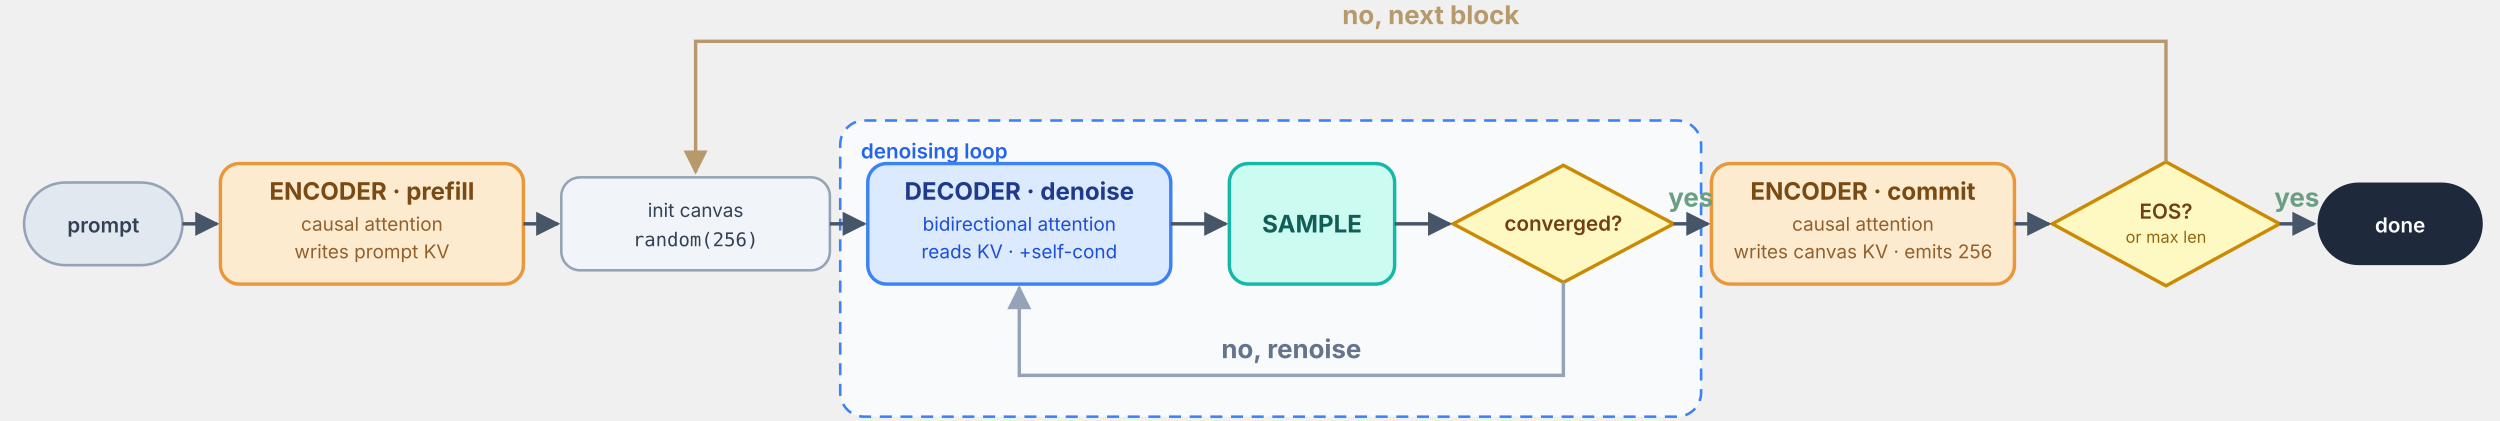
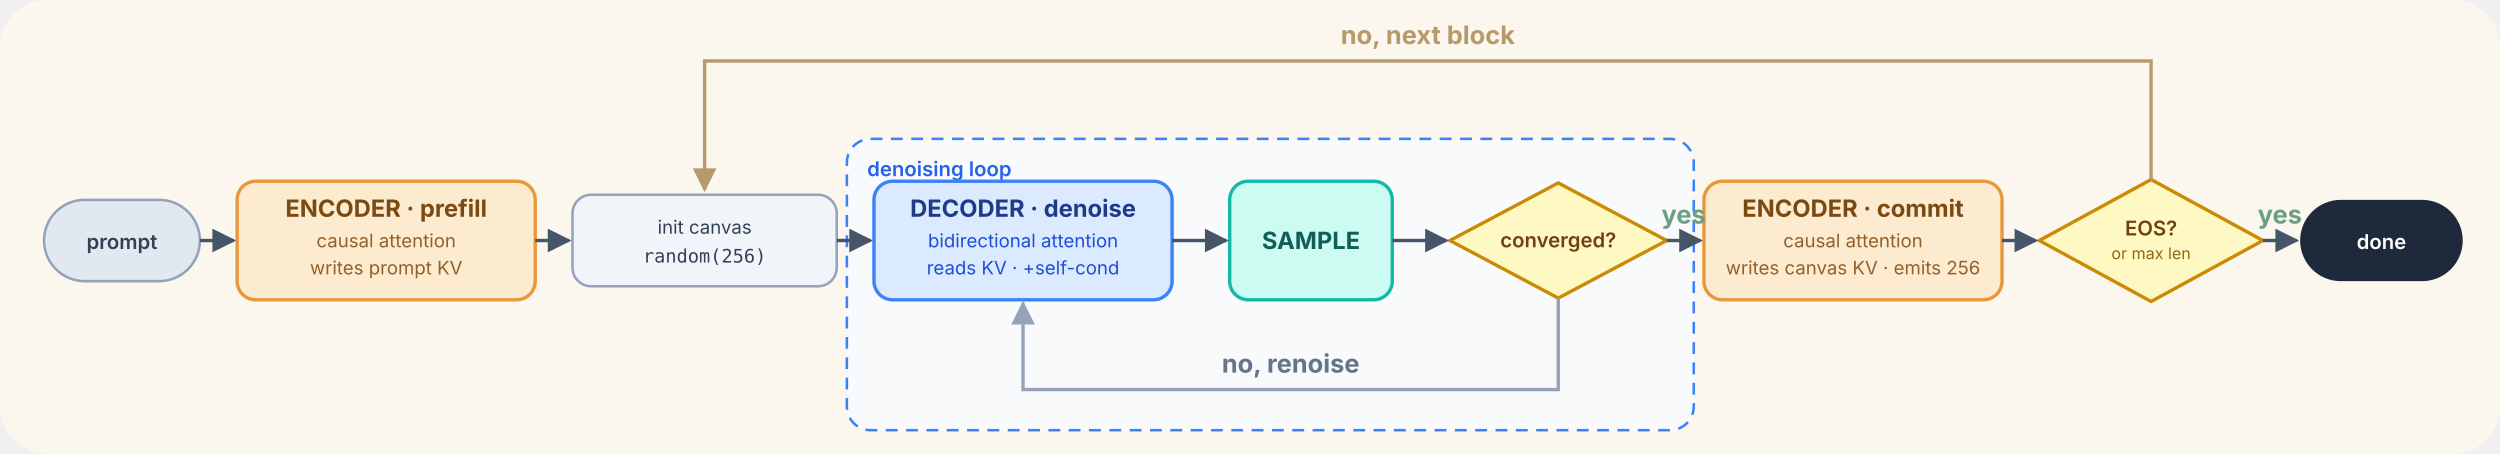
- <svg xmlns="http://www.w3.org/2000/svg" width="1452" height="244" viewBox="8 80 1452 244" font-family="'Inter','Helvetica Neue',Arial,sans-serif">
+ <svg xmlns="http://www.w3.org/2000/svg" width="1476" height="268" viewBox="-4 68 1476 268" font-family="'Inter','Helvetica Neue',Arial,sans-serif">
+   <rect id="cream-bg" x="-4" y="68" width="1476" height="268" rx="28" ry="28" fill="#FBF7EE" />
  <defs>
    <marker id="arr" viewBox="0 0 10 10" refX="9" refY="5" markerWidth="7" markerHeight="7" orient="auto-start-reverse">
      <path d="M0,0 L10,5 L0,10 z" fill="#475569" />
    </marker>
    <marker id="arrB" viewBox="0 0 10 10" refX="9" refY="5" markerWidth="7" markerHeight="7" orient="auto-start-reverse">
      <path d="M0,0 L10,5 L0,10 z" fill="#94A3B8" />
    </marker>
    <marker id="arrO" viewBox="0 0 10 10" refX="9" refY="5" markerWidth="7" markerHeight="7" orient="auto-start-reverse">
      <path d="M0,0 L10,5 L0,10 z" fill="#B79A6B" />
    </marker>
    <style>
      .hdr {font-size:14px;font-weight:700}
      .sub {font-size:11px}
      .lbl {font-size:12px;font-weight:600}
      .mini{font-size:9.5px}
      .mono{font-family:'SF Mono',Menlo,Consolas,monospace}
      .elbl{font-size:15px;font-weight:700}
      .edge{stroke:#475569;stroke-width:2;fill:none}
    </style>
  </defs>
  <rect x="496" y="150" width="500" height="172" rx="14" fill="#F8FAFC" stroke="#3B82F6" stroke-width="1.5" stroke-dasharray="7 5" />
  <text x="508" y="172" class="lbl" fill="#2563EB">denoising loop</text>
  <rect x="22" y="186" width="92" height="48" rx="24" fill="#E2E8F0" stroke="#94A3B8" stroke-width="1.5" />
  <text x="68" y="215" text-anchor="middle" class="lbl" fill="#334155">prompt</text>
  <rect x="136" y="175" width="176" height="70" rx="11" fill="#FDEBD0" stroke="#E8973A" stroke-width="2" />
  <text x="224" y="196" text-anchor="middle" class="hdr" fill="#7A4A12">ENCODER · prefill</text>
  <text x="224" y="214" text-anchor="middle" class="sub" fill="#92602a">causal attention</text>
  <text x="224" y="230" text-anchor="middle" class="sub" fill="#92602a">writes prompt KV</text>
  <rect x="334" y="183" width="156" height="54" rx="11" fill="#F1F5F9" stroke="#94A3B8" stroke-width="1.5" />
  <text x="412" y="206" text-anchor="middle" class="sub" fill="#334155">init canvas</text>
  <text x="412" y="223" text-anchor="middle" class="sub mono" fill="#334155">random(256)</text>
  <rect x="512" y="175" width="176" height="70" rx="11" fill="#DBEAFE" stroke="#3B82F6" stroke-width="2" />
  <text x="600" y="196" text-anchor="middle" class="hdr" fill="#1E3A8A">DECODER · denoise</text>
  <text x="600" y="214" text-anchor="middle" class="sub" fill="#1d4ed8">bidirectional attention</text>
  <text x="600" y="230" text-anchor="middle" class="sub" fill="#1d4ed8">reads KV · +self-cond</text>
  <rect x="722" y="175" width="96" height="70" rx="11" fill="#CCFBF1" stroke="#14B8A6" stroke-width="2" />
  <text x="770" y="215" text-anchor="middle" class="hdr" fill="#115E59">SAMPLE</text>
  <polygon points="916,176 980,210 916,244 852,210" fill="#FEF9C3" stroke="#CA8A04" stroke-width="2" />
  <text x="916" y="214" text-anchor="middle" class="lbl" fill="#713F12">converged?</text>
  <rect x="1002" y="175" width="176" height="70" rx="11" fill="#FDEBD0" stroke="#E8973A" stroke-width="2" />
  <text x="1090" y="196" text-anchor="middle" class="hdr" fill="#7A4A12">ENCODER · commit</text>
  <text x="1090" y="214" text-anchor="middle" class="sub" fill="#92602a">causal attention</text>
  <text x="1090" y="230" text-anchor="middle" class="sub" fill="#92602a">writes canvas KV · emits 256</text>
  <polygon points="1266,174 1332,210 1266,246 1200,210" fill="#FEF9C3" stroke="#CA8A04" stroke-width="2" />
  <text x="1266" y="207" text-anchor="middle" class="lbl" fill="#713F12">EOS?</text>
  <text x="1266" y="221" text-anchor="middle" class="mini" fill="#92660c">or max len</text>
  <path class="edge" d="M114,210 H134" marker-end="url(#arr)" />
  <path class="edge" d="M312,210 H332" marker-end="url(#arr)" />
  <path class="edge" d="M490,210 H510" marker-end="url(#arr)" />
  <path class="edge" d="M688,210 H720" marker-end="url(#arr)" />
  <path class="edge" d="M818,210 H850" marker-end="url(#arr)" />
  <path class="edge" d="M980,210 H1000" marker-end="url(#arr)" />
  <text x="990" y="200" text-anchor="middle" class="elbl" fill="#6B9E83">yes</text>
  <path class="edge" d="M1178,210 H1198" marker-end="url(#arr)" />
  <path d="M916,244 V298 H600 V247" fill="none" stroke="#94A3B8" stroke-width="2" marker-end="url(#arrB)" />
  <text x="758" y="288" text-anchor="middle" class="elbl" fill="#64748B">no, renoise</text>
  <path d="M1266,174 V104 H412 V180" fill="none" stroke="#B79A6B" stroke-width="2" marker-end="url(#arrO)" />
  <text x="839" y="94" text-anchor="middle" class="elbl" fill="#B79A6B">no, next block</text>
  <path class="edge" d="M1332,210 H1352" marker-end="url(#arr)" />
  <text x="1342" y="200" text-anchor="middle" class="elbl" fill="#6B9E83">yes</text>
  <rect x="1354" y="186" width="96" height="48" rx="24" fill="#1e293b" />
  <text x="1402" y="215" text-anchor="middle" class="lbl" fill="#fff">done</text>
</svg>
